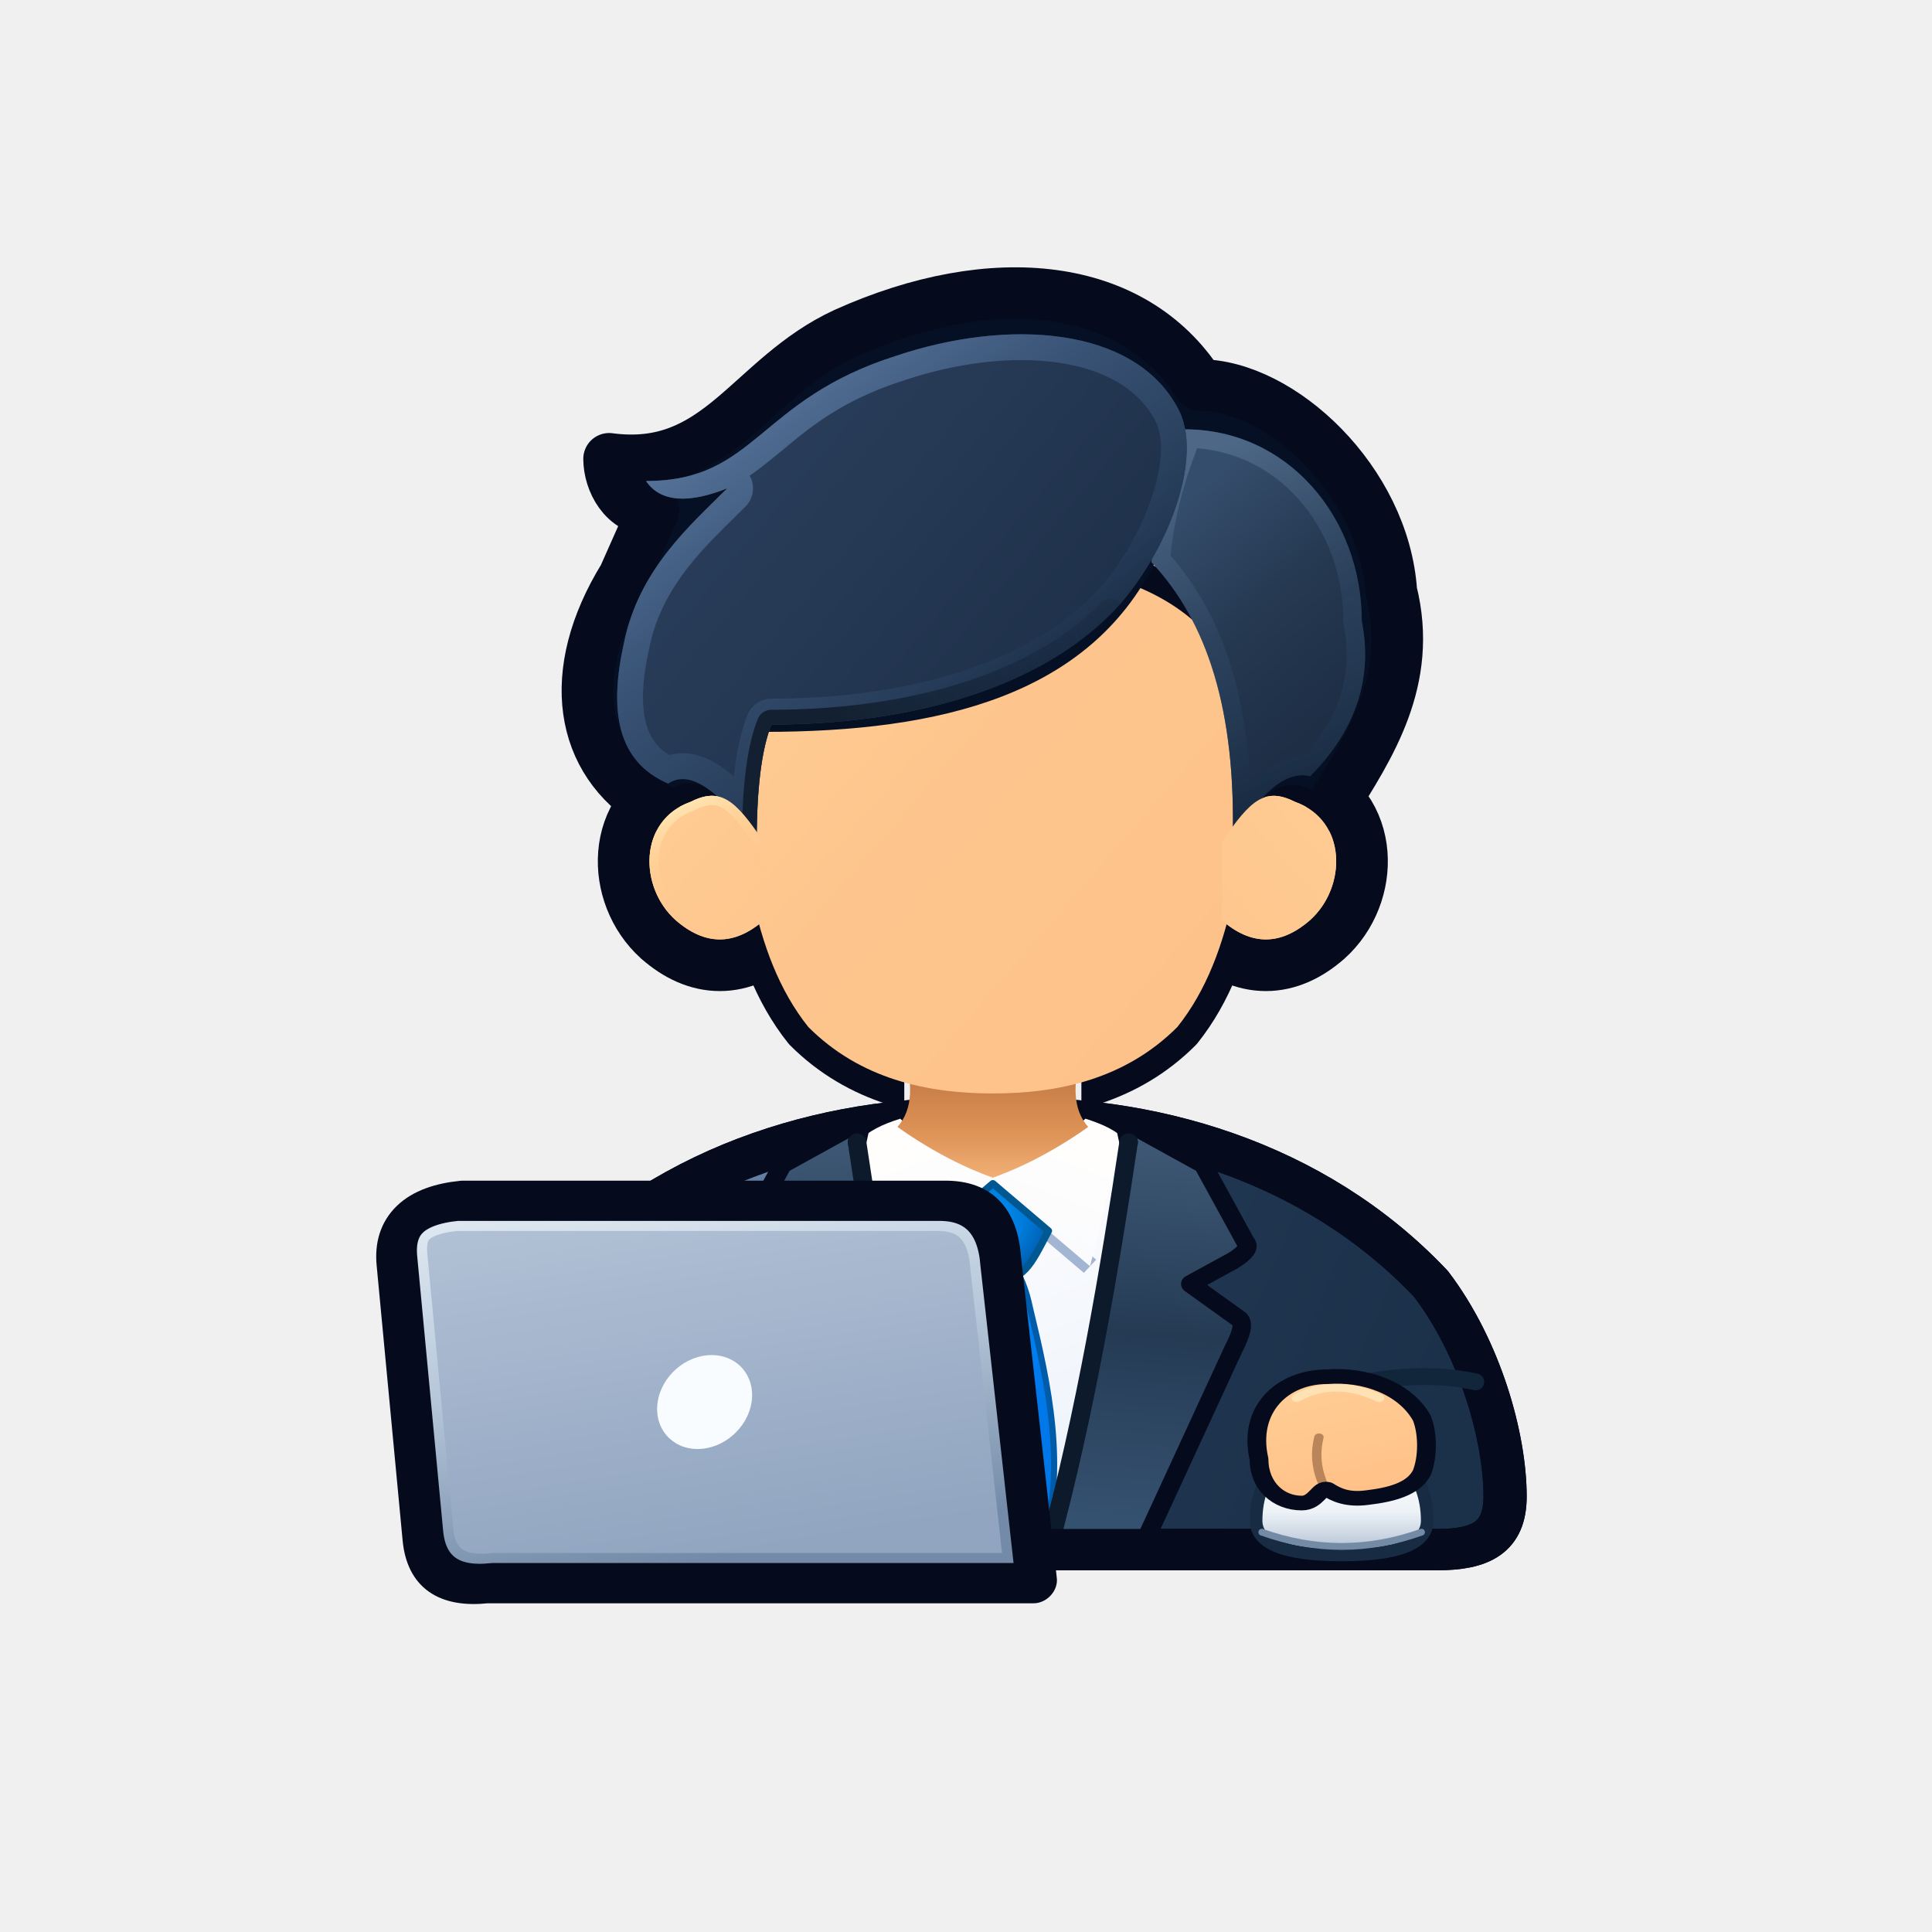
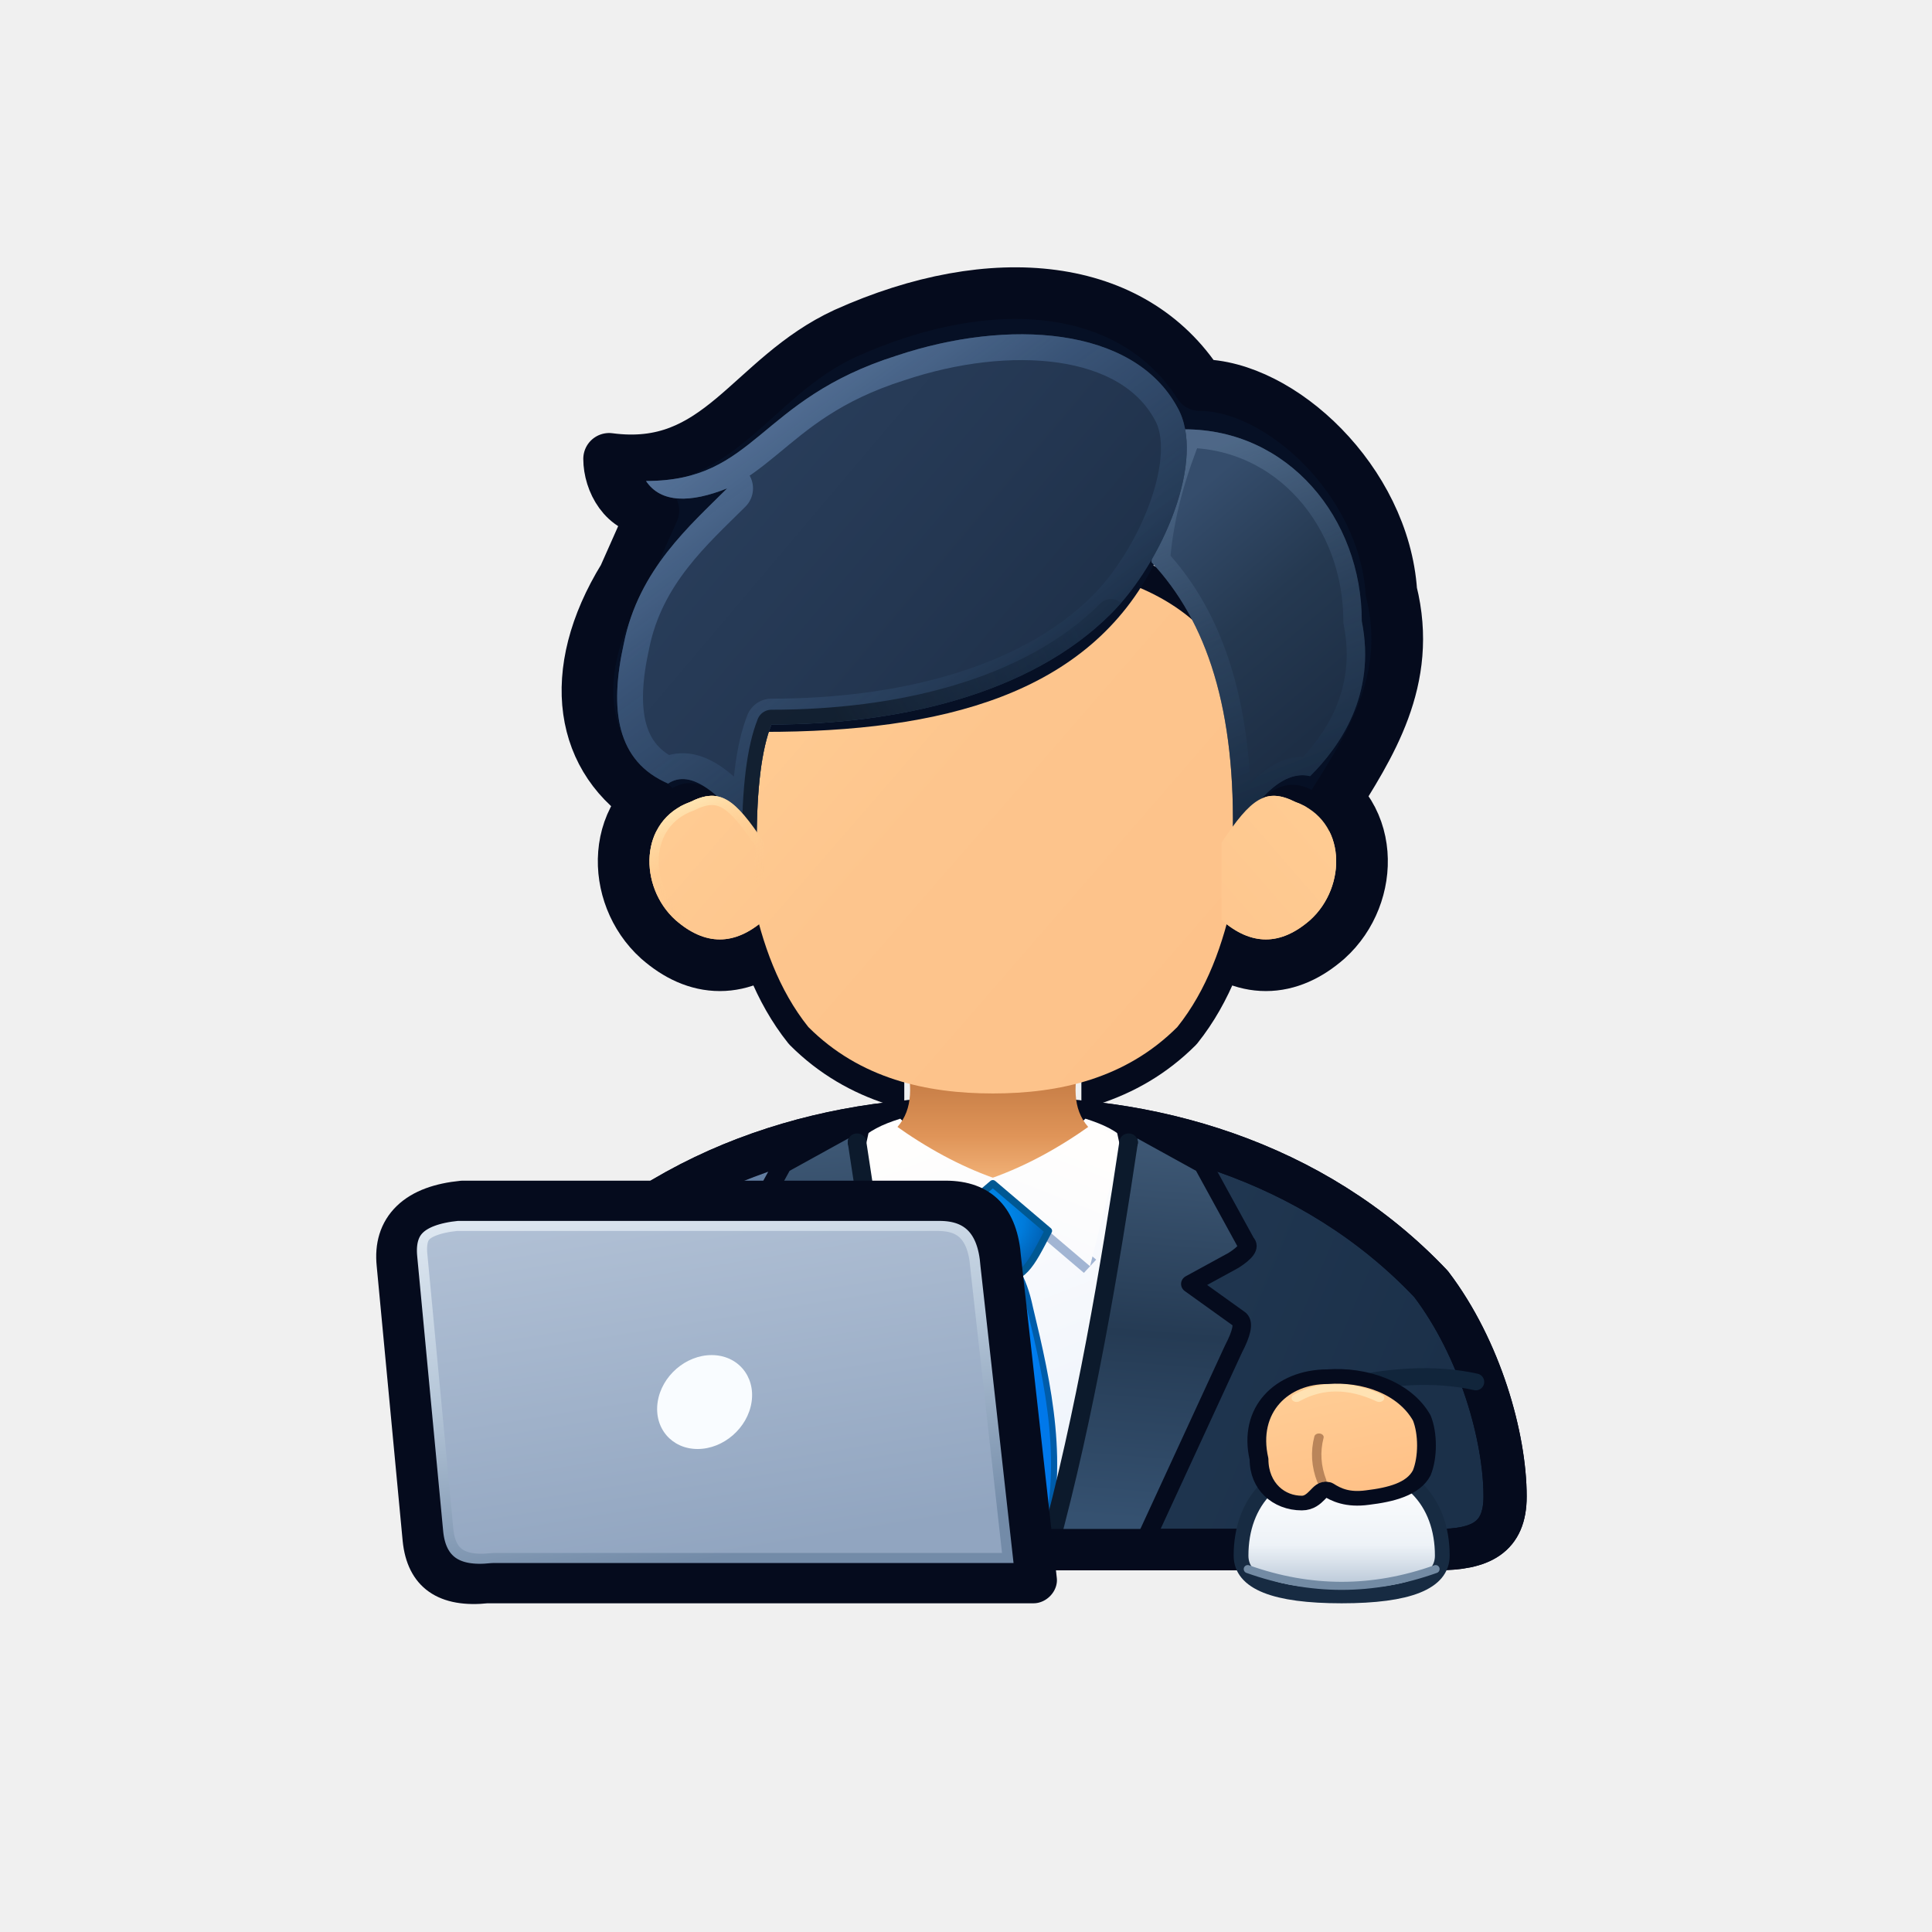
<svg xmlns="http://www.w3.org/2000/svg" width="288" height="288" viewBox="0 0 288 288" role="img" aria-labelledby="person-editing-title">
  <defs>
    <linearGradient id="person-editing-skin" gradientUnits="objectBoundingBox" x1="0" y1="0" x2="0.3" y2="1">
      <stop offset="0" stop-color="#ffcf98" stop-opacity="1" />
      <stop offset="1" stop-color="#ffc187" stop-opacity="1" />
    </linearGradient>
    <path id="person-editing-hand" d="M 168.68 215.675 C 166.978 206.225 172.085 199.925 178.894 199.925 C 184.427 199.4 190.386 202.025 192.939 207.8 C 193.876 210.74 193.876 215.36 192.939 218.3 C 191.662 221.45 188.258 222.5 184.853 223.025 C 181.874 223.55 180.171 222.5 178.894 221.45 C 177.788 220.925 177.192 224.075 175.064 224.075 C 171.659 224.075 168.68 220.925 168.68 215.675 Z" />
    <clipPath id="person-editing-hand-clip">
      <use href="#person-editing-hand" />
    </clipPath>
    <linearGradient id="person-editing-computer-fill" gradientUnits="objectBoundingBox" x1="0" y1="0" x2="0.3" y2="1">
      <stop offset="0" stop-color="#b4c3d7" stop-opacity="1" />
      <stop offset="1" stop-color="#91a5c0" stop-opacity="1" />
    </linearGradient>
    <linearGradient id="person-editing-computer-edge" gradientUnits="objectBoundingBox" x1="0" y1="0" x2="0.3" y2="1">
      <stop offset="0" stop-color="#e5edf5" stop-opacity="1" />
      <stop offset="0.5" stop-color="#b6c7d9" stop-opacity="1" />
      <stop offset="1" stop-color="#738ba8" stop-opacity="1" />
    </linearGradient>
    <path id="person-editing-computer" d="M70 173 H142 Q150 173 152 182 L164.522 230 H83 Q74 231 72 223 L62 182 Q60 174 70 173 Z" />
    <clipPath id="person-editing-computer-clip">
      <use href="#person-editing-computer" />
    </clipPath>
    <path id="person-editing-base-body" d="M144 158 C119 157 92 165 73 186 C65 197 61 212 61 222 C61 229 65 231 72 231 C96 231 120 231 144 231 C168 231 192 231 216 231 C223 231 227 229 227 222 C227 212 223 197 215 186 C196 165 169 157 144 158 Z" />
    <clipPath id="person-editing-base-body-clip">
      <use href="#person-editing-base-body" />
    </clipPath>
    <path id="person-editing-base-face" d="M144 86 C125 86 110 93 109 111 C110 124 111 139 119 149 C126 156 135 158 144 158 C153 158 162 156 169 149 C177 139 178 124 179 111 C178 93 163 86 144 86 Z" />
    <path id="person-editing-base-neck" d="M144 144 C139 144 134 145 130 148 C131 153 131 157 128 160 C132 164 139 168 144 168 C149 168 156 164 160 160 C157 157 157 153 158 148 C154 145 149 144 144 144 Z" />
    <path id="person-editing-base-shirt" d="M144 165 C136 165 132 161 129 158 C126 159 124 160 122 162 C125 183 129 208 135 231 C138 231 141 231 144 231 C147 231 150 231 153 231 C159 208 163 183 166 162 C164 160 162 159 159 158 C156 161 152 165 144 165 Z" />
    <clipPath id="person-editing-base-shirt-clip">
      <use href="#person-editing-base-shirt" />
    </clipPath>
    <path id="person-editing-base-tie" d="M144 181 C141 181 139 185 138 190 C135 203 132 217 136 231 C138 231 141 231 144 231 C147 231 150 231 152 231 C156 217 153 203 150 190 C149 185 147 181 144 181 Z" />
    <path id="person-editing-base-knot" d="M144 169 L135 177 C138 183 139 185.5 144 185.5 C149 185.5 150 183 153 177 L144 169 Z" />
    <path id="person-editing-base-hair" d="M98 79 C94 79 92 75 92 72 C107 74 111 61 124 55 C144 46 163 48 172 62 C183 62 197 75 198 90 C201 102 195 111 190 119 C185 114 181 116 178 122 C178 106 174 95 166 86 C157 104 137 109 113 109 L111 123 C106 115 102 114 98 119 C88 113 86 101 94 88 Z" />
    <linearGradient id="person-editing-base-suit-paint" gradientUnits="userSpaceOnUse" x1="82" y1="174" x2="208" y2="225">
      <stop offset="0" stop-color="#3f5e82" />
      <stop offset=".3" stop-color="#253d58" />
      <stop offset="1" stop-color="#1b3049" />
    </linearGradient>
    <linearGradient id="person-editing-base-lapel-paint" gradientUnits="userSpaceOnUse" x1="116" y1="163" x2="121" y2="226">
      <stop offset="0" stop-color="#3d5774" />
      <stop offset=".5" stop-color="#253b54" />
      <stop offset="1" stop-color="#355170" />
    </linearGradient>
    <linearGradient id="person-editing-base-skin-paint" gradientUnits="userSpaceOnUse" x1="115" y1="105" x2="168" y2="151">
      <stop offset="0" stop-color="#ffcb92" />
      <stop offset=".35" stop-color="#fdc58d" />
      <stop offset="1" stop-color="#fdc28a" />
    </linearGradient>
    <linearGradient id="person-editing-base-neck-paint" gradientUnits="userSpaceOnUse" x1="144" y1="151" x2="144" y2="169">
      <stop offset="0" stop-color="#c57c45" />
      <stop offset=".55" stop-color="#df9458" />
      <stop offset="1" stop-color="#f3b47a" />
    </linearGradient>
    <linearGradient id="person-editing-base-white-paint" gradientUnits="userSpaceOnUse" x1="128" y1="164" x2="152" y2="223">
      <stop offset="0" stop-color="#fffefd" />
      <stop offset="1" stop-color="#edf3fc" />
    </linearGradient>
    <linearGradient id="person-editing-base-blue-paint" gradientUnits="userSpaceOnUse" x1="135" y1="196" x2="153" y2="200">
      <stop offset="0" stop-color="#039bff" />
      <stop offset=".45" stop-color="#0089fc" />
      <stop offset="1" stop-color="#0078ea" />
    </linearGradient>
    <radialGradient id="person-editing-base-knot-paint" gradientUnits="userSpaceOnUse" cx="143" cy="175" r="11">
      <stop stop-color="#0094f8" />
      <stop offset=".55" stop-color="#007bdb" />
      <stop offset="1" stop-color="#0058a7" />
    </radialGradient>
    <linearGradient id="person-editing-base-hair-paint" gradientUnits="userSpaceOnUse" x1="112" y1="65" x2="164" y2="109">
      <stop offset="0" stop-color="#293e5b" />
      <stop offset=".45" stop-color="#243752" />
      <stop offset="1" stop-color="#1b2d45" />
    </linearGradient>
    <linearGradient id="person-editing-base-side-hair-paint" gradientUnits="userSpaceOnUse" x1="172" y1="76" x2="195" y2="103">
      <stop offset="0" stop-color="#354d6c" />
      <stop offset=".5" stop-color="#253951" />
      <stop offset="1" stop-color="#1d2e45" />
    </linearGradient>
    <path id="person-editing-base-sweep" d="M97 75 C112 75 112 64 131 58 C146 53 163 54 169 65 C173 72 167 86 160 93 C149 104 131 108 114 108 Q112 113 112 124 C107 117 103 114 100 116 C93 113 92 106 94 97 C96 87 103 81 108 76 C103 78 99 78 97 75 Z" />
    <clipPath id="person-editing-base-sweep-clip">
      <use href="#person-editing-base-sweep" />
    </clipPath>
    <path id="person-editing-base-lapel-left" d="M122 162 L122.749 158.365 L109.946 165.75 L103 179 Q102 180 105 182 L112 186 L104 192 Q103 193 105 197 L120 231 H135 C129 208 125 183 122 162 Z" />
    <path id="person-editing-base-collar-left" d="M128 159 Q136 165 144 168 L144 169 L128.25 183 L123 161 Z" />
    <path id="person-editing-base-ear-left" d="M113 124 C109 118 107 116.5 103 118.5 C96 121 96 130 101 134.5 C105 138 109 138 113 134.5 Z" />
    <linearGradient id="person-editing-base-sweep-bevel" gradientUnits="userSpaceOnUse" x1="108" y1="58" x2="148" y2="112">
      <stop offset="0" stop-color="#6381a8" stop-opacity="0.95" />
      <stop offset="0.4" stop-color="#3f5b80" stop-opacity="0.8" />
      <stop offset="0.75" stop-color="#2a4260" stop-opacity="0.7" />
      <stop offset="1" stop-color="#102137" stop-opacity="0.9" />
    </linearGradient>
    <linearGradient id="person-editing-base-side-bevel" gradientUnits="userSpaceOnUse" x1="175" y1="70" x2="193" y2="116">
      <stop offset="0" stop-color="#587392" stop-opacity="0.7" />
      <stop offset="0.5" stop-color="#354e6c" stop-opacity="0.4" />
      <stop offset="1" stop-color="#14273e" stop-opacity="0.8" />
    </linearGradient>
    <linearGradient id="person-editing-base-suit-bevel" gradientUnits="userSpaceOnUse" x1="80" y1="168" x2="80" y2="222">
      <stop offset="0" stop-color="#88a5cb" stop-opacity=".55" />
      <stop offset=".65" stop-color="#6584aa" stop-opacity=".35" />
      <stop offset="1" stop-color="#4d6b8f" stop-opacity="0" />
    </linearGradient>
    <linearGradient id="person-editing-base-ear-bevel" gradientUnits="userSpaceOnUse" x1="101" y1="119" x2="107" y2="132">
      <stop offset="0" stop-color="#ffe7b5" stop-opacity="0.95" />
      <stop offset="0.5" stop-color="#ffd599" stop-opacity="0.3" />
      <stop offset="1" stop-color="#fdc28a" stop-opacity="0" />
    </linearGradient>
    <path id="person-editing-base-side-hair" d="M170 68 C184 68 194 80 194 94 C196 104 191 111 187 115 C183 114 179 119 176.5 124 C177 106 173 94 165.5 86 C166 79 168 73 170 68 Z" />
    <clipPath id="person-editing-base-side-hair-clip">
      <use href="#person-editing-base-side-hair" />
    </clipPath>
    <clipPath id="person-editing-base-ear-clip">
      <use href="#person-editing-base-ear-left" />
    </clipPath>
    <path id="person-editing-base-collar-shadow-left" d="M135 177 L128.25 183" />
    <linearGradient id="person-editing-base-fringe-shadow" gradientUnits="userSpaceOnUse" x1="156" y1="94" x2="124" y2="110">
      <stop offset="0" stop-color="#13243a" stop-opacity=".3" />
      <stop offset="1" stop-color="#101c2b" stop-opacity=".9" />
    </linearGradient>
    <path id="person-editing-base-lapel-seam-left" d="M122 162 C125 183 129 208 135 231" />
    <path id="person-editing-base-lapel-rim-left" d="M122 162 L122.749 158.365 L109.946 165.75 L103 179 Q102 180 105 182 L112 186 L104 192 Q103 193 105 197 L120 231 H135" />
    <path id="person-editing-base-shoulder-left" d="M144 158 C119 157 92 165 73 186 C65 197 61 212 61 222" />
    <path id="person-editing-base-hem" d="M72 231 H216" />
    <linearGradient id="person-editing-mouse-paint" gradientUnits="userSpaceOnUse" x1="181" y1="213" x2="181" y2="232">
      <stop offset="0" stop-color="#ffffff" />
      <stop offset="0.55" stop-color="#edf2f7" />
      <stop offset="1" stop-color="#a5b7cb" />
    </linearGradient>
    <mask id="person-editing-base-neck-continuity" maskUnits="userSpaceOnUse" x="85" y="80" width="120" height="110">
      <rect x="85" y="80" width="120" height="110" fill="white" />
      <rect x="132" y="146" width="24" height="35" fill="black" />
    </mask>
  </defs>
  <g stroke-linecap="round" stroke-linejoin="round">
    <g stroke-linecap="round" stroke-linejoin="round" id="person-editing-employee" transform="translate(4 0)">
      <g id="person-editing-torso-proportions" transform="translate(144 231) scale(0.92 0.88) translate(-144 -231)">
        <use href="#person-editing-base-body" fill="url(#person-editing-base-suit-paint)" stroke="#050b1d" stroke-width="7" />
        <use href="#person-editing-base-shoulder-left" fill="none" stroke="url(#person-editing-base-suit-bevel)" stroke-width="15" clip-path="url(#person-editing-base-body-clip)" />
        <use href="#person-editing-base-body" fill="none" stroke="#050b1d" stroke-width="7" />
        <path d="M89 215 L88 227 M199 215 L200 227" fill="none" stroke="#10253d" stroke-width="2" opacity=".2" />
        <use href="#person-editing-base-shirt" fill="url(#person-editing-base-white-paint)" />
        <use href="#person-editing-base-neck" fill="url(#person-editing-base-neck-paint)" />
        <use href="#person-editing-base-tie" fill="url(#person-editing-base-blue-paint)" stroke="#005ca9" stroke-width="1" />
        <use href="#person-editing-base-collar-shadow-left" fill="none" clip-path="url(#person-editing-base-shirt-clip)" stroke="#a2b5d3" stroke-width="3" stroke-linecap="butt" />
        <use href="#person-editing-base-collar-shadow-left" fill="none" transform="translate(288 0) scale(-1 1)" clip-path="url(#person-editing-base-shirt-clip)" stroke="#a2b5d3" stroke-width="3" stroke-linecap="butt" />
        <use href="#person-editing-base-collar-left" fill="url(#person-editing-base-white-paint)" />
        <use href="#person-editing-base-collar-left" fill="url(#person-editing-base-white-paint)" transform="translate(288 0) scale(-1 1)" />
        <use href="#person-editing-base-knot" fill="url(#person-editing-base-knot-paint)" stroke="#005893" stroke-width="1.2" />
        <use href="#person-editing-base-lapel-left" fill="url(#person-editing-base-lapel-paint)" />
        <use href="#person-editing-base-lapel-left" fill="url(#person-editing-base-lapel-paint)" transform="translate(288 0) scale(-1 1)" />
        <use href="#person-editing-base-lapel-rim-left" fill="none" stroke="#050b1d" stroke-width="3" />
        <use href="#person-editing-base-lapel-rim-left" fill="none" stroke="#050b1d" stroke-width="3" transform="translate(288 0) scale(-1 1)" />
        <use href="#person-editing-base-lapel-seam-left" fill="none" stroke="#0c1a2c" stroke-width="3" />
        <use href="#person-editing-base-lapel-seam-left" fill="none" stroke="#0c1a2c" stroke-width="3" transform="translate(288 0) scale(-1 1)" />
        <use href="#person-editing-base-hem" fill="none" stroke="#050b1d" stroke-width="7" stroke-linecap="butt" />
      </g>
      <g id="person-editing-head-proportions" transform="translate(144 108) scale(1.1 1.1) translate(-144 -108)">
        <use href="#person-editing-base-face" fill="url(#person-editing-base-skin-paint)" stroke="#050b1d" stroke-width="7" mask="url(#person-editing-base-neck-continuity)" />
        <use href="#person-editing-base-ear-left" fill="url(#person-editing-base-skin-paint)" stroke="#050b1d" stroke-width="14" />
        <use href="#person-editing-base-ear-left" fill="url(#person-editing-base-skin-paint)" stroke="#050b1d" stroke-width="14" transform="translate(288 0) scale(-1 1)" />
        <use href="#person-editing-base-ear-left" fill="url(#person-editing-base-skin-paint)" />
        <use href="#person-editing-base-ear-left" fill="url(#person-editing-base-skin-paint)" transform="translate(288 0) scale(-1 1)" />
        <use href="#person-editing-base-face" fill="url(#person-editing-base-skin-paint)" />
        <use href="#person-editing-base-hair" fill="#061025" />
        <path d="M98 119 C88 113 86 101 94 88 L98 79 C94 79 92 75 92 72 C107 74 111 61 124 55 C144 46 163 48 172 62 C183 62 197 75 198 90 C201 102 195 111 190 119" fill="none" stroke="#050b1d" stroke-width="7" />
        <use href="#person-editing-base-side-hair" fill="url(#person-editing-base-side-hair-paint)" />
        <use href="#person-editing-base-side-hair" fill="none" stroke="url(#person-editing-base-side-bevel)" stroke-width="5" clip-path="url(#person-editing-base-side-hair-clip)" />
        <use href="#person-editing-base-sweep" fill="url(#person-editing-base-hair-paint)" />
        <g clip-path="url(#person-editing-base-sweep-clip)">
          <use href="#person-editing-base-sweep" fill="none" stroke="url(#person-editing-base-sweep-bevel)" stroke-width="7" />
          <path d="M160 93 C149 104 131 108 114 108 Q112 113 112 124" fill="none" stroke="url(#person-editing-base-fringe-shadow)" stroke-width="4" />
        </g>
        <use href="#person-editing-base-ear-left" fill="url(#person-editing-base-skin-paint)" />
        <use href="#person-editing-base-ear-left" fill="url(#person-editing-base-skin-paint)" transform="translate(288 0) scale(-1 1)" />
        <use href="#person-editing-base-ear-left" fill="none" stroke="url(#person-editing-base-ear-bevel)" stroke-width="2.5" clip-path="url(#person-editing-base-ear-clip)" />
      </g>
    </g>
    <g id="person-editing-hand-mouse-placement" transform="translate(19 0)">
      <path d="M180 207 Q192 204 201 206" fill="none" stroke="#11253b" stroke-width="2.5" />
-       <g id="person-editing-mouse" transform="translate(181 225) scale(.85) translate(-181 -223)">
+       <g id="person-editing-mouse" transform="translate(0 6.9)">
        <path d="M181 211 C171 211 166 217 166 225 Q166 231 181 231 Q196 231 196 225 C196 217 191 211 181 211 Z" fill="url(#person-editing-mouse-paint)" stroke="#172b42" stroke-width="2.2" />
        <path d="M167 227 Q181 232 195 227" fill="none" stroke="#738ba4" stroke-width="1.2" />
      </g>
      <g id="person-editing-hand-proportions" transform="translate(0 224) scale(1 .78) translate(0 -224)">
        <use href="#person-editing-hand" fill="url(#person-editing-skin)" />
        <path d="M 174.28 204 Q 179.88 200 186.6 204" fill="none" stroke="#ffe2b3" stroke-width="1.5" stroke-linecap="round" clip-path="url(#person-editing-hand-clip)" />
        <path id="person-editing-hand-finger-creases" d="M 178.043 219.875 Q 176.767 215.675 177.618 211.475" fill="none" stroke="#ba855a" stroke-width="1.4" stroke-linecap="round" clip-path="url(#person-editing-hand-clip)" stroke-linejoin="round" />
        <use href="#person-editing-hand" fill="none" stroke="#050b1d" stroke-width="2.8" />
      </g>
    </g>
    <g id="person-editing-laptop-placement" transform="translate(-10 6) translate(0 230) skewX(-8.5) translate(0 -230)">
      <use href="#person-editing-computer" fill="url(#person-editing-computer-fill)" />
      <use href="#person-editing-computer" fill="none" stroke="url(#person-editing-computer-edge)" stroke-width="9" clip-path="url(#person-editing-computer-clip)" />
      <use href="#person-editing-computer" fill="none" stroke="#050b1d" stroke-width="6" />
      <circle cx="111" cy="203" r="7" fill="#f9fcff" />
    </g>
  </g>
</svg>
